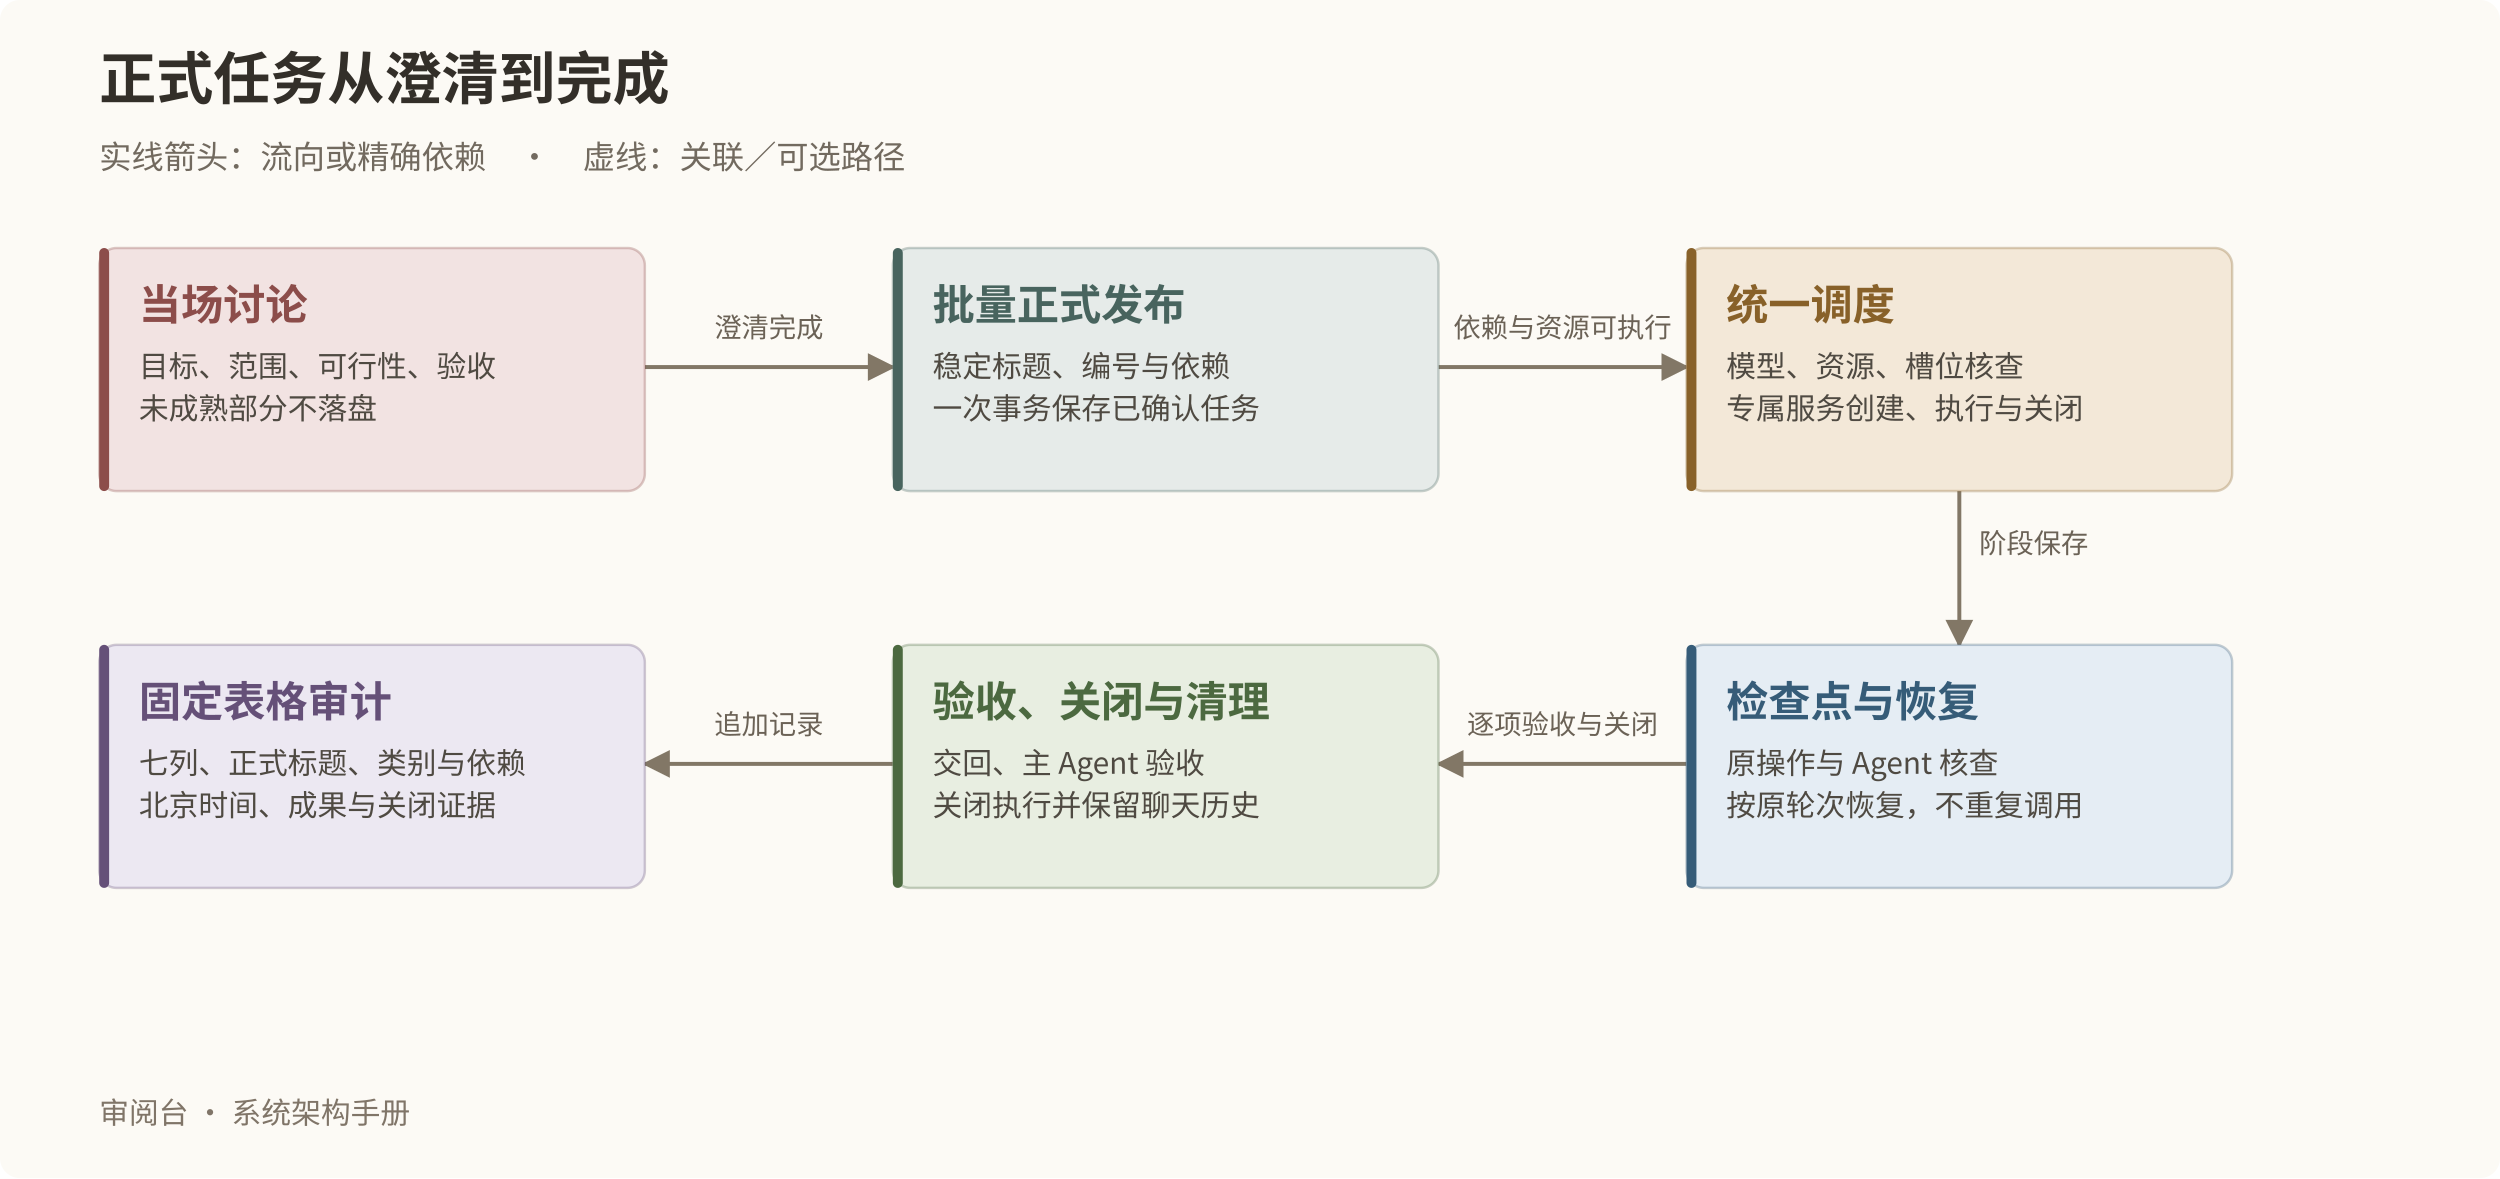
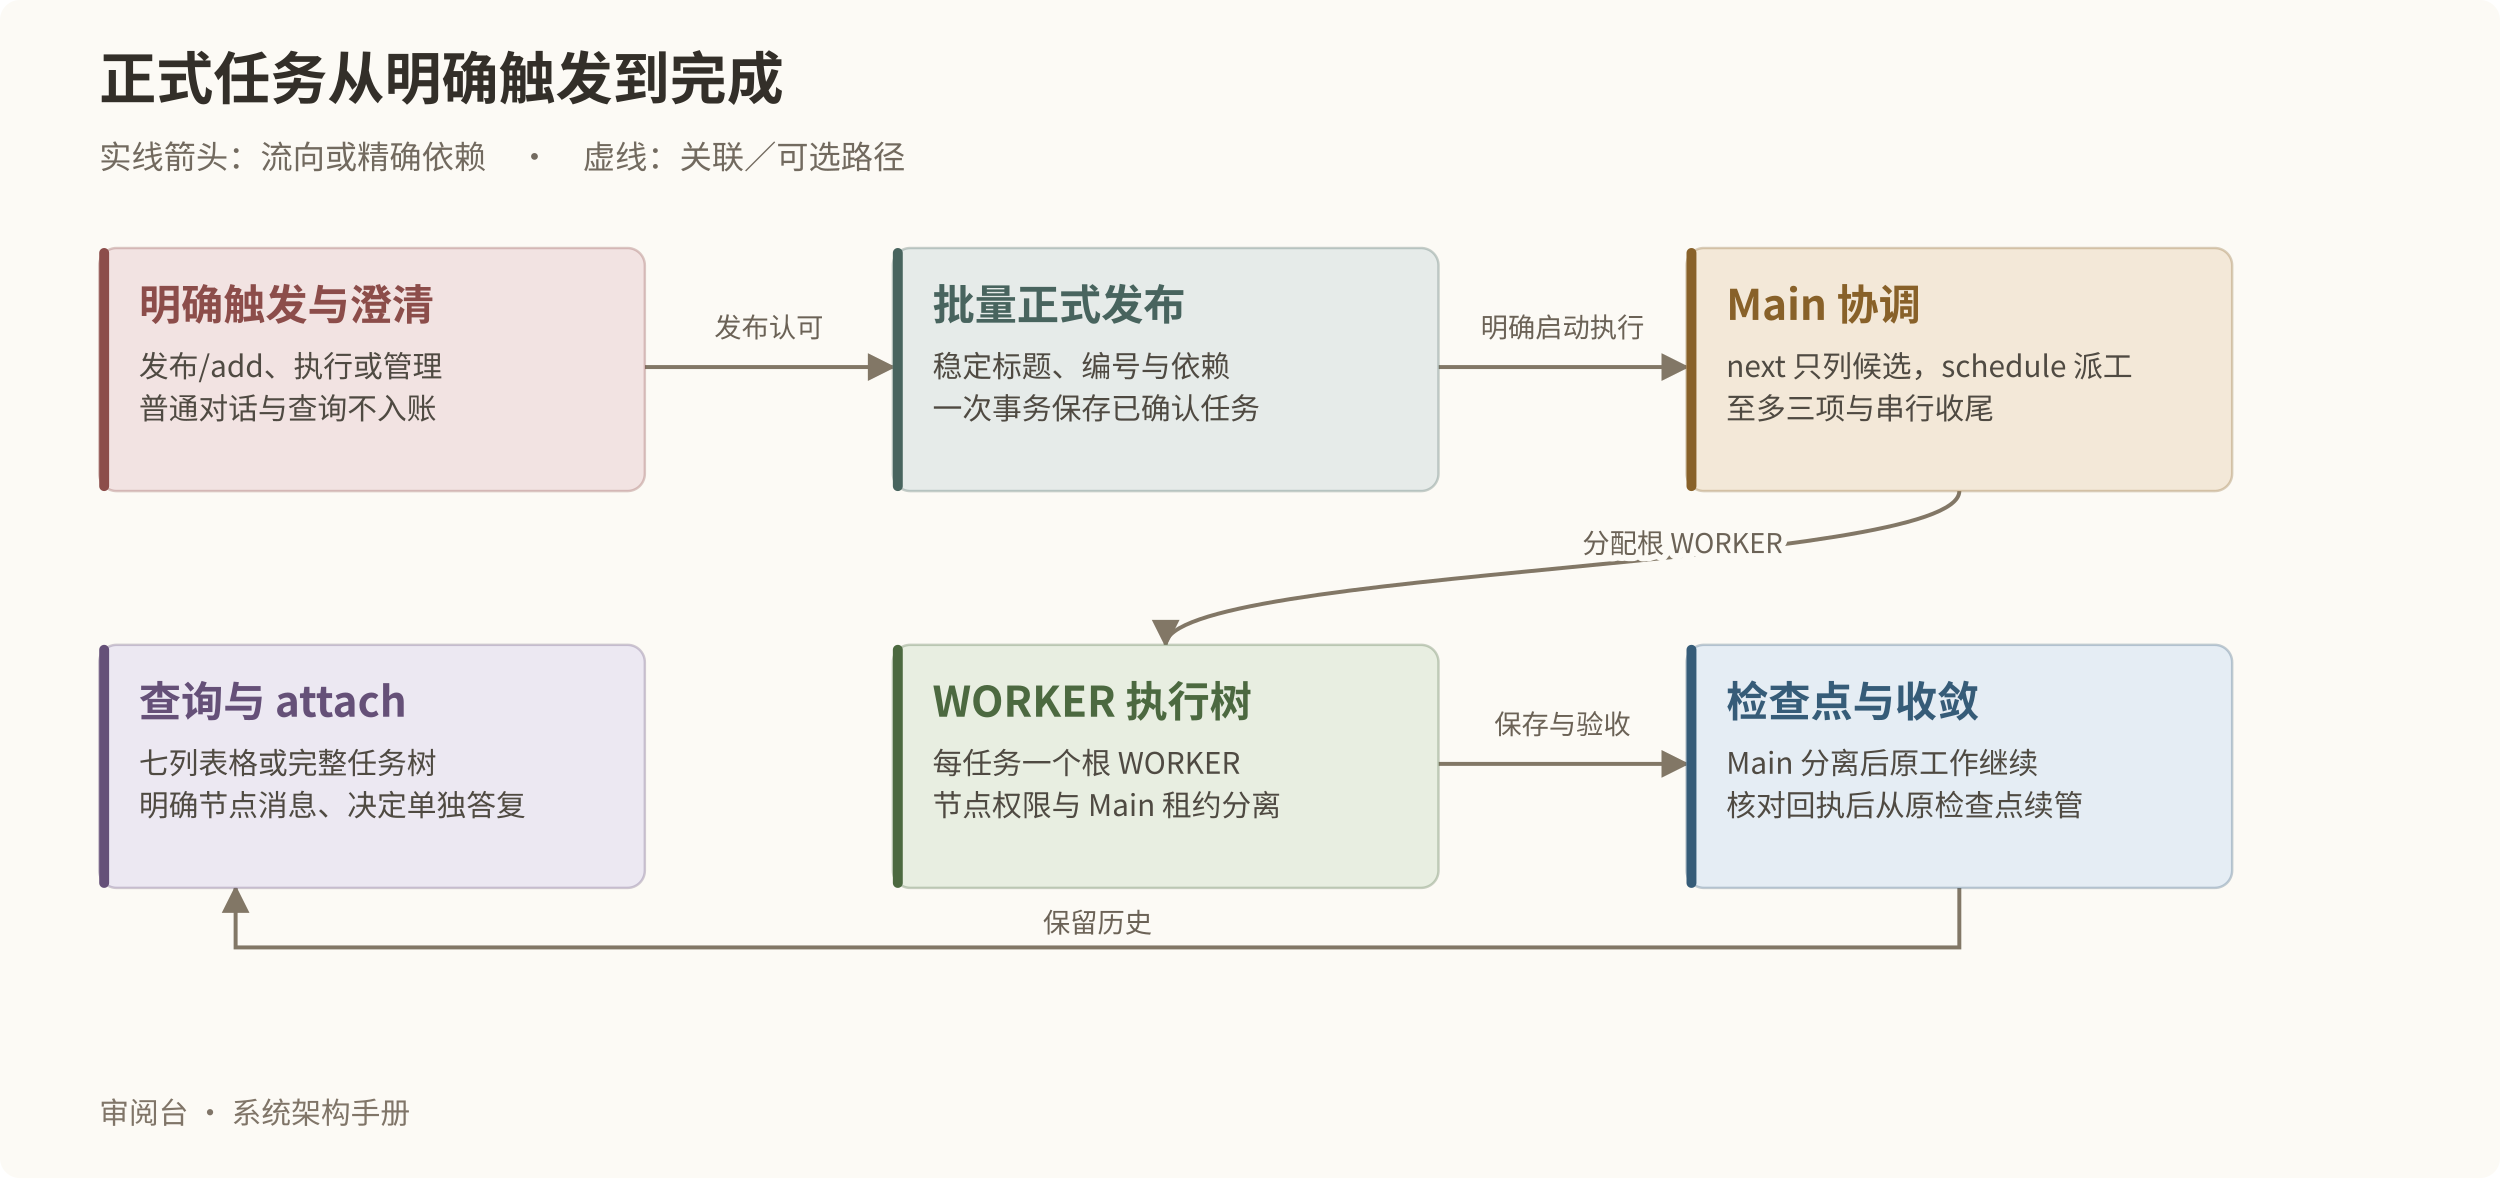
<svg xmlns="http://www.w3.org/2000/svg" viewBox="0 0 1008 475" role="img" aria-labelledby="title desc">
  <defs>
    <marker id="arrow" viewBox="0 0 10 10" refX="9" refY="5" markerWidth="7" markerHeight="7" orient="auto-start-reverse">
      <path d="M0 0L10 5L0 10Z" fill="#827766" />
    </marker>
  </defs>
  <rect width="100%" height="100%" fill="#fcfaf5" rx="8" />
  <g font-family="system-ui,-apple-system,'PingFang SC','Noto Sans CJK SC',sans-serif">
-     <text x="40" y="40" fill="#332f29" font-size="23" font-weight="650">正式任务从澄清到完成</text>
+     <text x="40" y="40" fill="#332f29" font-size="23" font-weight="650">正式任务从明确触发到完成</text>
    <text x="40" y="68" fill="#726a5f" font-size="13">实线箭头：流向或精确依赖　·　虚线：关联／可选路径</text>
    <path d="M260 148 L360 148" fill="none" stroke="#827766" stroke-width="1.6" marker-end="url(#arrow)" />
-     <text x="310" y="136" text-anchor="middle" font-size="11" fill="#6b6256" paint-order="stroke" stroke="#fcfaf5" stroke-width="5" stroke-linejoin="round">澄清完成</text>
+     <text x="310" y="136" text-anchor="middle" font-size="11" fill="#6b6256" paint-order="stroke" stroke="#fcfaf5" stroke-width="5" stroke-linejoin="round">发布认可</text>
    <path d="M580 148 L680 148" fill="none" stroke="#827766" stroke-width="1.6" marker-end="url(#arrow)" />
-     <text x="630" y="136" text-anchor="middle" font-size="11" fill="#6b6256" paint-order="stroke" stroke="#fcfaf5" stroke-width="5" stroke-linejoin="round">依赖与资源可执行</text>
-     <path d="M790 198 C790 229 790 229 790 260" fill="none" stroke="#827766" stroke-width="1.6" marker-end="url(#arrow)" />
-     <text x="798" y="223" text-anchor="start" font-size="11" fill="#6b6256" paint-order="stroke" stroke="#fcfaf5" stroke-width="5" stroke-linejoin="round">阶段保存</text>
-     <path d="M680 308 L580 308" fill="none" stroke="#827766" stroke-width="1.6" marker-end="url(#arrow)" />
-     <text x="630" y="296" text-anchor="middle" font-size="11" fill="#6b6256" paint-order="stroke" stroke="#fcfaf5" stroke-width="5" stroke-linejoin="round">逐项验收与关闭</text>
-     <path d="M360 308 L260 308" fill="none" stroke="#827766" stroke-width="1.6" marker-end="url(#arrow)" />
-     <text x="310" y="296" text-anchor="middle" font-size="11" fill="#6b6256" paint-order="stroke" stroke="#fcfaf5" stroke-width="5" stroke-linejoin="round">追加记录</text>
+     <text x="630" y="136" text-anchor="middle" font-size="11" fill="#6b6256" paint-order="stroke" stroke="#fcfaf5" stroke-width="5" stroke-linejoin="round">明确启动执行</text>
+     <path d="M790 198 C790 229 470 229 470 260" fill="none" stroke="#827766" stroke-width="1.6" marker-end="url(#arrow)" />
+     <text x="638" y="223" text-anchor="start" font-size="11" fill="#6b6256" paint-order="stroke" stroke="#fcfaf5" stroke-width="5" stroke-linejoin="round">分配根 WORKER</text>
+     <path d="M580 308 L680 308" fill="none" stroke="#827766" stroke-width="1.6" marker-end="url(#arrow)" />
+     <text x="630" y="296" text-anchor="middle" font-size="11" fill="#6b6256" paint-order="stroke" stroke="#fcfaf5" stroke-width="5" stroke-linejoin="round">保存与验收</text>
+     <path d="M790 358 V382 H95 V358" fill="none" stroke="#827766" stroke-width="1.6" marker-end="url(#arrow)" />
+     <text x="442.5" y="376" text-anchor="middle" font-size="11" fill="#6b6256" paint-order="stroke" stroke="#fcfaf5" stroke-width="5" stroke-linejoin="round">保留历史</text>
    <g>
      <rect x="40" y="100" width="220" height="98" rx="7" fill="#f2e3e2" stroke="#8c4d4a" stroke-opacity=".3" />
      <rect x="40" y="100" width="4" height="98" rx="2" fill="#8c4d4a" />
-       <text x="56" y="129" font-size="17" font-weight="650" fill="#8c4d4a">当场讨论</text>
-       <text x="56" y="152" font-size="12" fill="#4f4a42">目标、范围、可行性、验收</text>
-       <text x="56" y="169" font-size="12" fill="#4f4a42">未成熟部分不落盘</text>
+       <text x="56" y="129" font-size="17" font-weight="650" fill="#8c4d4a">明确触发与澄清</text>
+       <text x="56" y="152" font-size="12" fill="#4f4a42">发布/add、执行或管理</text>
+       <text x="56" y="169" font-size="12" fill="#4f4a42">普通对话与查询不入账</text>
    </g>
    <g>
      <rect x="360" y="100" width="220" height="98" rx="7" fill="#e6ebe9" stroke="#48645e" stroke-opacity=".3" />
      <rect x="360" y="100" width="4" height="98" rx="2" fill="#48645e" />
      <text x="376" y="129" font-size="17" font-weight="650" fill="#48645e">批量正式发布</text>
      <text x="376" y="152" font-size="12" fill="#4f4a42">稳定标题、编号与依赖</text>
      <text x="376" y="169" font-size="12" fill="#4f4a42">一次事务保存已确认任务</text>
    </g>
    <g>
      <rect x="680" y="100" width="220" height="98" rx="7" fill="#f3e8d8" stroke="#886129" stroke-opacity=".3" />
      <rect x="680" y="100" width="4" height="98" rx="2" fill="#886129" />
-       <text x="696" y="129" font-size="17" font-weight="650" fill="#886129">统一调度</text>
-       <text x="696" y="152" font-size="12" fill="#4f4a42">模型、资源、槽位核查</text>
-       <text x="696" y="169" font-size="12" fill="#4f4a42">专属服务创建、执行与关闭</text>
+       <text x="696" y="129" font-size="17" font-weight="650" fill="#886129">Main 协调</text>
+       <text x="696" y="152" font-size="12" fill="#4f4a42">next 只列候选，schedule 派工</text>
+       <text x="696" y="169" font-size="12" fill="#4f4a42">至多三项与串行收尾</text>
    </g>
    <g>
      <rect x="40" y="260" width="220" height="98" rx="7" fill="#ece8f2" stroke="#655078" stroke-opacity=".3" />
      <rect x="40" y="260" width="4" height="98" rx="2" fill="#655078" />
-       <text x="56" y="289" font-size="17" font-weight="650" fill="#655078">固定表格审计</text>
-       <text x="56" y="312" font-size="12" fill="#4f4a42">七列、正式标题、类别与依赖</text>
-       <text x="56" y="329" font-size="12" fill="#4f4a42">北京时间、成果与关闭证据</text>
+       <text x="56" y="289" font-size="17" font-weight="650" fill="#655078">查询与 attach</text>
+       <text x="56" y="312" font-size="12" fill="#4f4a42">七列表格或完整任务树</text>
+       <text x="56" y="329" font-size="12" fill="#4f4a42">明确节点消息、决定单独答复</text>
    </g>
    <g>
      <rect x="360" y="260" width="220" height="98" rx="7" fill="#e8eee1" stroke="#4c6940" stroke-opacity=".3" />
      <rect x="360" y="260" width="4" height="98" rx="2" fill="#4c6940" />
-       <text x="376" y="289" font-size="17" font-weight="650" fill="#4c6940">验收、关闭与清理</text>
-       <text x="376" y="312" font-size="12" fill="#4f4a42">交回、主 Agent 验收</text>
-       <text x="376" y="329" font-size="12" fill="#4f4a42">关闭执行并保留聊天历史</text>
+       <text x="376" y="289" font-size="17" font-weight="650" fill="#4c6940">WORKER 执行树</text>
+       <text x="376" y="312" font-size="12" fill="#4f4a42">每任务一个根 WORKER</text>
+       <text x="376" y="329" font-size="12" fill="#4f4a42">节点权限与 Main 租约分离</text>
    </g>
    <g>
      <rect x="680" y="260" width="220" height="98" rx="7" fill="#e5edf4" stroke="#365c78" stroke-opacity=".3" />
      <rect x="680" y="260" width="4" height="98" rx="2" fill="#365c78" />
-       <text x="696" y="289" font-size="17" font-weight="650" fill="#365c78">检查点与恢复</text>
-       <text x="696" y="312" font-size="12" fill="#4f4a42">原操作与 Agent 核查</text>
-       <text x="696" y="329" font-size="12" fill="#4f4a42">按原轮次恢复，不重复调用</text>
+       <text x="696" y="289" font-size="17" font-weight="650" fill="#365c78">检查点与收敛</text>
+       <text x="696" y="312" font-size="12" fill="#4f4a42">Main 分离后原工作继续</text>
+       <text x="696" y="329" font-size="12" fill="#4f4a42">核对回执后从原检查点续管</text>
    </g>
    <text x="40" y="453" font-size="12" fill="#807568">审阅台 · 系统架构手册</text>
  </g>
</svg>
